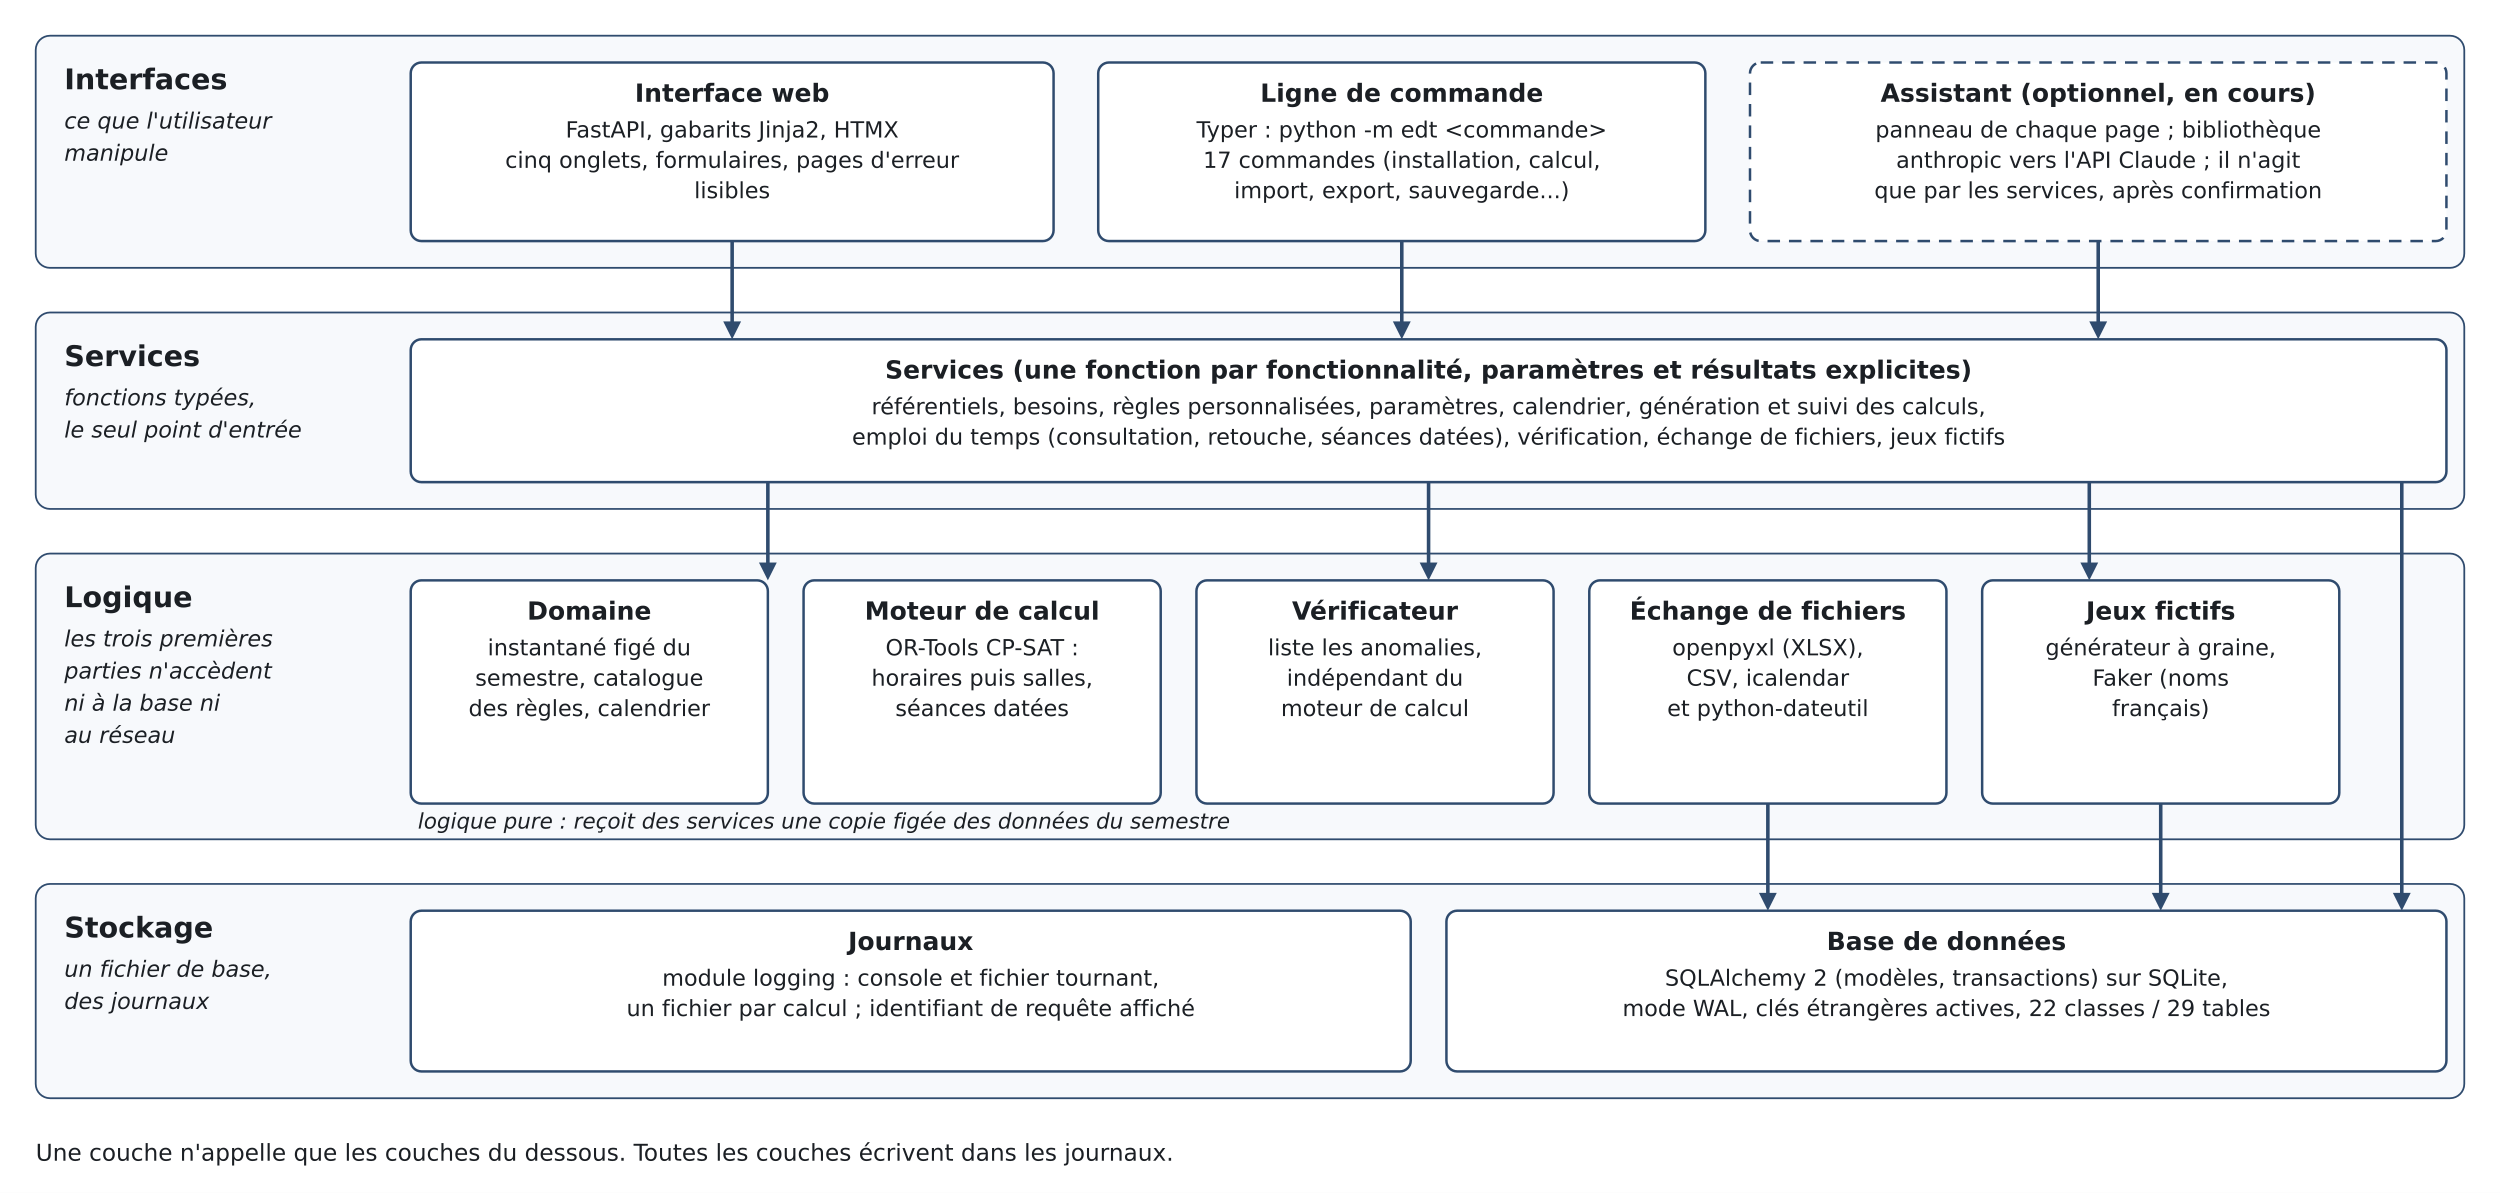
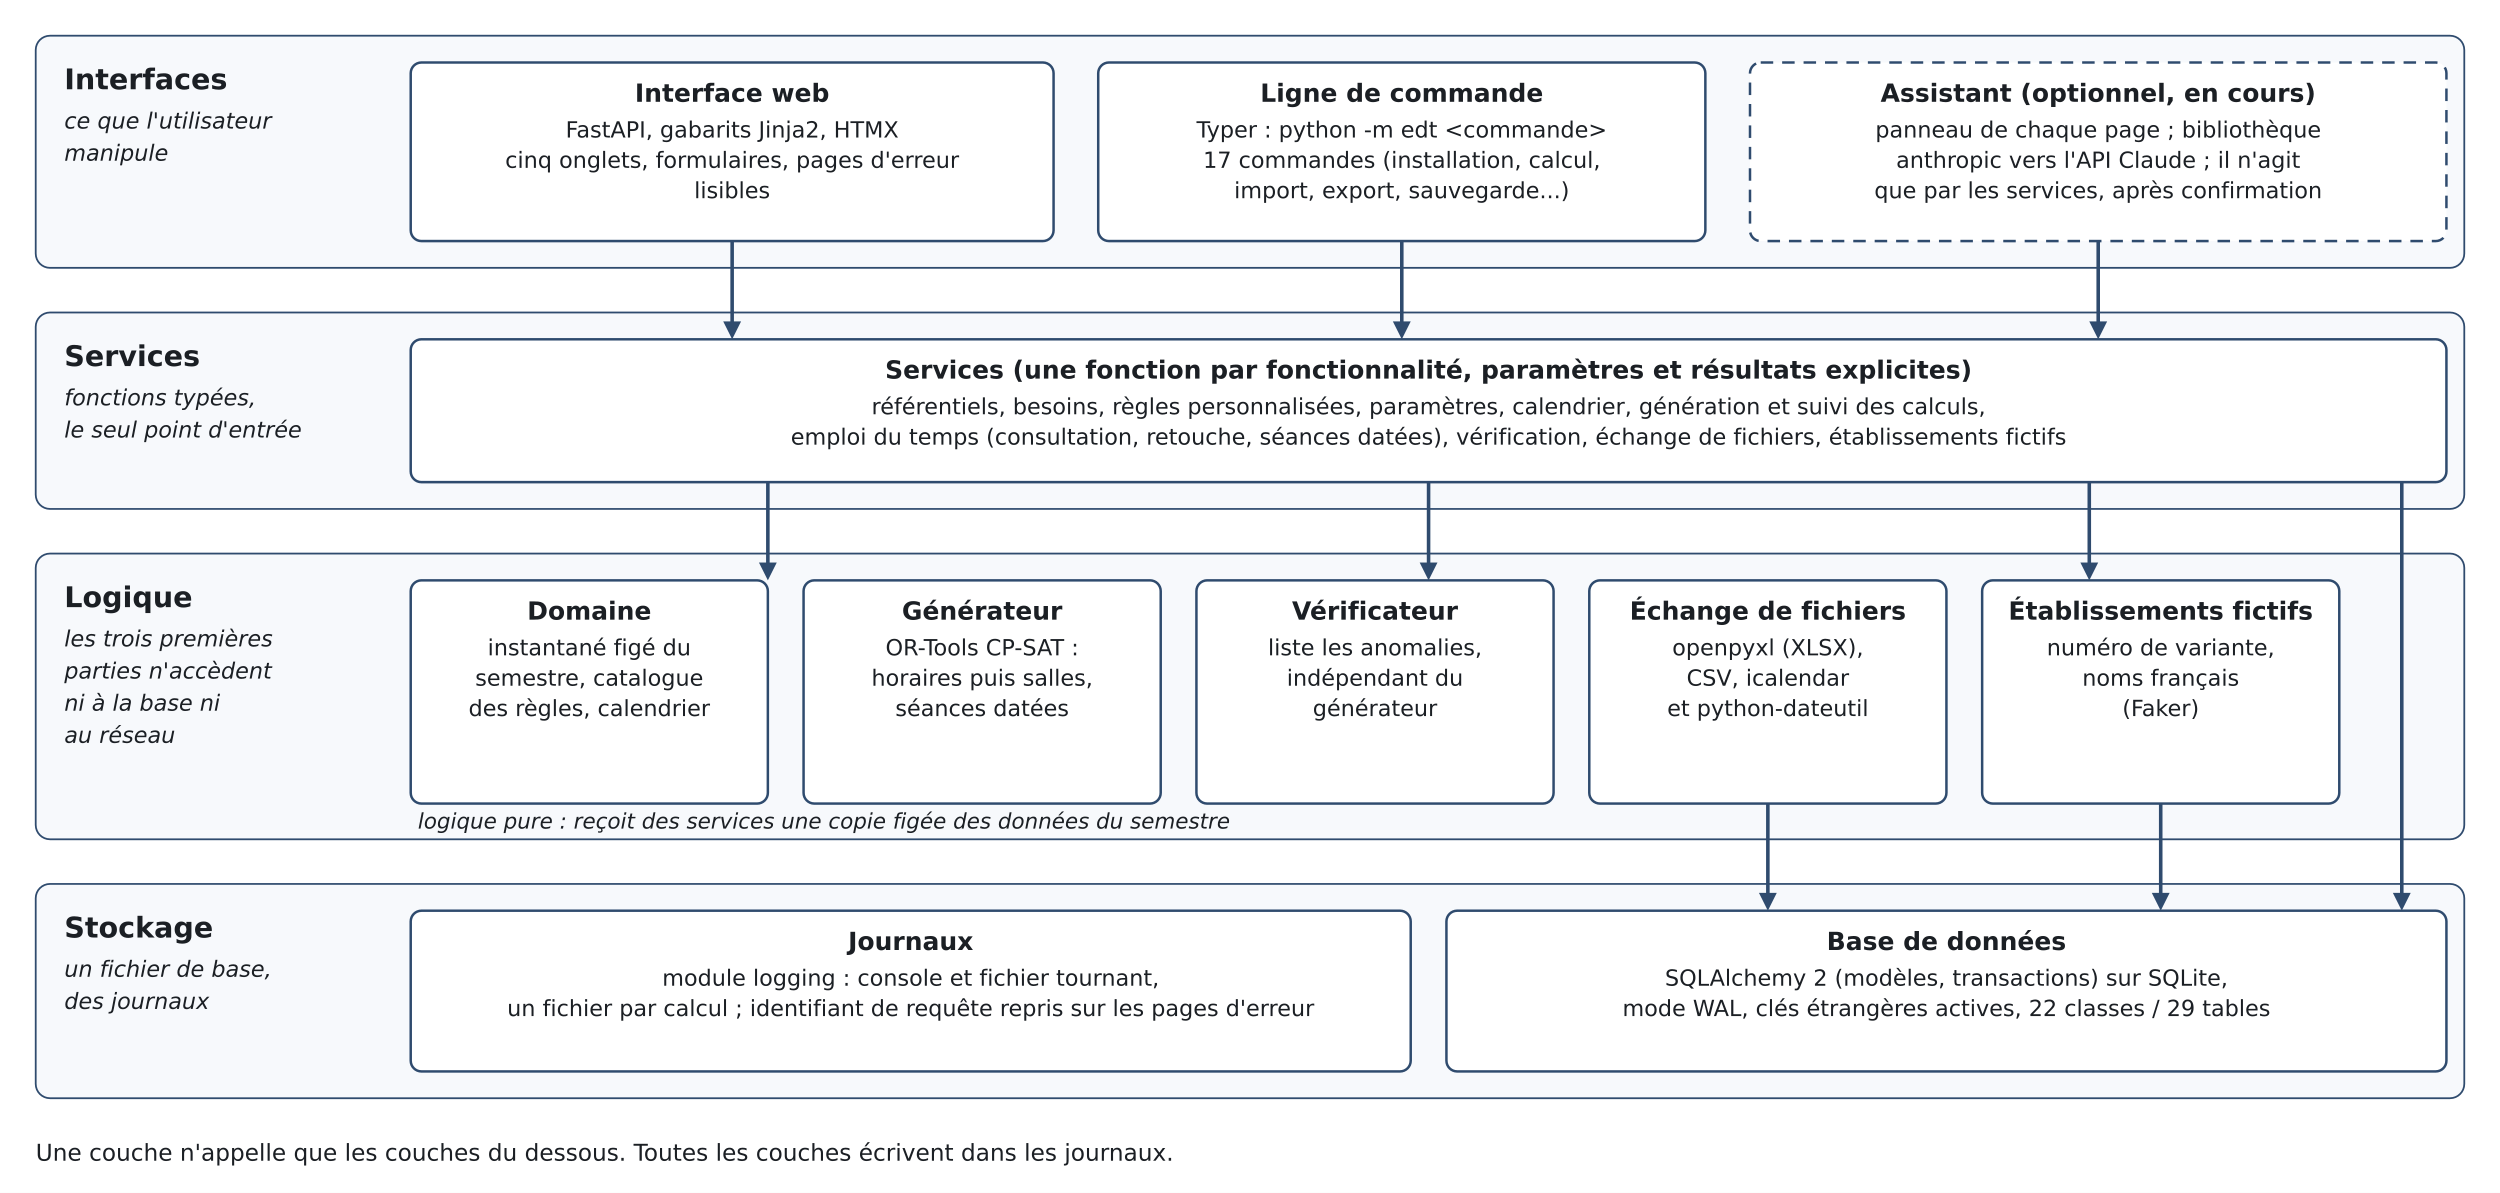
<svg xmlns="http://www.w3.org/2000/svg" width="1400" height="668" viewBox="0 0 1400 668" font-family="Segoe UI, DejaVu Sans, Helvetica, Arial, sans-serif">
  <rect x="0" y="0" width="1400" height="668" fill="#ffffff" />
  <rect x="20" y="20" width="1360" height="130" rx="8" fill="#f7f9fc" stroke="#2f4b6e" stroke-width="1.0" />
  <text x="36.0" y="50.0" font-size="16" text-anchor="start" fill="#1b1f24" font-weight="700">Interfaces</text>
  <text x="36.0" y="72.0" font-size="12.5" text-anchor="start" fill="#1b1f24" font-style="italic">ce que l'utilisateur</text>
  <text x="36.0" y="90.0" font-size="12.5" text-anchor="start" fill="#1b1f24" font-style="italic">manipule</text>
  <rect x="230" y="35" width="360" height="100" rx="6" fill="#ffffff" stroke="#2f4b6e" stroke-width="1.4" />
  <text x="410.0" y="57.0" font-size="14" text-anchor="middle" fill="#1b1f24" font-weight="700">Interface web</text>
  <text x="410.0" y="77.0" font-size="12.5" text-anchor="middle" fill="#1b1f24">FastAPI, gabarits Jinja2, HTMX</text>
  <text x="410.0" y="94.0" font-size="12.5" text-anchor="middle" fill="#1b1f24">cinq onglets, formulaires, pages d'erreur</text>
  <text x="410.0" y="111.0" font-size="12.5" text-anchor="middle" fill="#1b1f24">lisibles</text>
  <rect x="615" y="35" width="340" height="100" rx="6" fill="#ffffff" stroke="#2f4b6e" stroke-width="1.4" />
  <text x="785.0" y="57.0" font-size="14" text-anchor="middle" fill="#1b1f24" font-weight="700">Ligne de commande</text>
  <text x="785.0" y="77.0" font-size="12.5" text-anchor="middle" fill="#1b1f24">Typer : python -m edt &lt;commande&gt;</text>
  <text x="785.0" y="94.0" font-size="12.5" text-anchor="middle" fill="#1b1f24">17 commandes (installation, calcul,</text>
  <text x="785.0" y="111.0" font-size="12.5" text-anchor="middle" fill="#1b1f24">import, export, sauvegarde...)</text>
  <rect x="980" y="35" width="390" height="100" rx="6" fill="#ffffff" stroke="#2f4b6e" stroke-width="1.4" stroke-dasharray="7,5" />
  <text x="1175.0" y="57.0" font-size="14" text-anchor="middle" fill="#1b1f24" font-weight="700">Assistant (optionnel, en cours)</text>
  <text x="1175.0" y="77.0" font-size="12.5" text-anchor="middle" fill="#1b1f24">panneau de chaque page ; bibliothèque</text>
  <text x="1175.0" y="94.0" font-size="12.5" text-anchor="middle" fill="#1b1f24">anthropic vers l'API Claude ; il n'agit</text>
  <text x="1175.0" y="111.0" font-size="12.5" text-anchor="middle" fill="#1b1f24">que par les services, après confirmation</text>
  <rect x="20" y="175" width="1360" height="110" rx="8" fill="#f7f9fc" stroke="#2f4b6e" stroke-width="1.0" />
  <text x="36.0" y="205.0" font-size="16" text-anchor="start" fill="#1b1f24" font-weight="700">Services</text>
  <text x="36.0" y="227.0" font-size="12.5" text-anchor="start" fill="#1b1f24" font-style="italic">fonctions typées,</text>
  <text x="36.0" y="245.0" font-size="12.5" text-anchor="start" fill="#1b1f24" font-style="italic">le seul point d'entrée</text>
  <rect x="230" y="190" width="1140" height="80" rx="6" fill="#ffffff" stroke="#2f4b6e" stroke-width="1.4" />
  <text x="800.0" y="212.0" font-size="14" text-anchor="middle" fill="#1b1f24" font-weight="700">Services (une fonction par fonctionnalité, paramètres et résultats explicites)</text>
  <text x="800.0" y="232.0" font-size="12.5" text-anchor="middle" fill="#1b1f24">référentiels, besoins, règles personnalisées, paramètres, calendrier, génération et suivi des calculs,</text>
-   <text x="800.0" y="249.0" font-size="12.5" text-anchor="middle" fill="#1b1f24">emploi du temps (consultation, retouche, séances datées), vérification, échange de fichiers, jeux fictifs</text>
+   <text x="800.0" y="249.0" font-size="12.5" text-anchor="middle" fill="#1b1f24">emploi du temps (consultation, retouche, séances datées), vérification, échange de fichiers, établissements fictifs</text>
  <rect x="20" y="310" width="1360" height="160" rx="8" fill="#f7f9fc" stroke="#2f4b6e" stroke-width="1.0" />
  <text x="36.0" y="340.0" font-size="16" text-anchor="start" fill="#1b1f24" font-weight="700">Logique</text>
  <text x="36.0" y="362.0" font-size="12.5" text-anchor="start" fill="#1b1f24" font-style="italic">les trois premières</text>
  <text x="36.0" y="380.0" font-size="12.5" text-anchor="start" fill="#1b1f24" font-style="italic">parties n'accèdent</text>
  <text x="36.0" y="398.0" font-size="12.5" text-anchor="start" fill="#1b1f24" font-style="italic">ni à la base ni</text>
  <text x="36.0" y="416.0" font-size="12.5" text-anchor="start" fill="#1b1f24" font-style="italic">au réseau</text>
  <rect x="230" y="325" width="200" height="125" rx="6" fill="#ffffff" stroke="#2f4b6e" stroke-width="1.4" />
  <text x="330.0" y="347.0" font-size="14" text-anchor="middle" fill="#1b1f24" font-weight="700">Domaine</text>
  <text x="330.0" y="367.0" font-size="12.5" text-anchor="middle" fill="#1b1f24">instantané figé du</text>
  <text x="330.0" y="384.0" font-size="12.5" text-anchor="middle" fill="#1b1f24">semestre, catalogue</text>
  <text x="330.0" y="401.0" font-size="12.5" text-anchor="middle" fill="#1b1f24">des règles, calendrier</text>
  <rect x="450" y="325" width="200" height="125" rx="6" fill="#ffffff" stroke="#2f4b6e" stroke-width="1.4" />
-   <text x="550.0" y="347.0" font-size="14" text-anchor="middle" fill="#1b1f24" font-weight="700">Moteur de calcul</text>
+   <text x="550.0" y="347.0" font-size="14" text-anchor="middle" fill="#1b1f24" font-weight="700">Générateur</text>
  <text x="550.0" y="367.0" font-size="12.5" text-anchor="middle" fill="#1b1f24">OR-Tools CP-SAT :</text>
  <text x="550.0" y="384.0" font-size="12.5" text-anchor="middle" fill="#1b1f24">horaires puis salles,</text>
  <text x="550.0" y="401.0" font-size="12.5" text-anchor="middle" fill="#1b1f24">séances datées</text>
  <rect x="670" y="325" width="200" height="125" rx="6" fill="#ffffff" stroke="#2f4b6e" stroke-width="1.4" />
  <text x="770.0" y="347.0" font-size="14" text-anchor="middle" fill="#1b1f24" font-weight="700">Vérificateur</text>
  <text x="770.0" y="367.0" font-size="12.5" text-anchor="middle" fill="#1b1f24">liste les anomalies,</text>
  <text x="770.0" y="384.0" font-size="12.5" text-anchor="middle" fill="#1b1f24">indépendant du</text>
-   <text x="770.0" y="401.0" font-size="12.5" text-anchor="middle" fill="#1b1f24">moteur de calcul</text>
+   <text x="770.0" y="401.0" font-size="12.5" text-anchor="middle" fill="#1b1f24">générateur</text>
  <rect x="890" y="325" width="200" height="125" rx="6" fill="#ffffff" stroke="#2f4b6e" stroke-width="1.4" />
  <text x="990.0" y="347.0" font-size="14" text-anchor="middle" fill="#1b1f24" font-weight="700">Échange de fichiers</text>
  <text x="990.0" y="367.0" font-size="12.5" text-anchor="middle" fill="#1b1f24">openpyxl (XLSX),</text>
  <text x="990.0" y="384.0" font-size="12.5" text-anchor="middle" fill="#1b1f24">CSV, icalendar</text>
  <text x="990.0" y="401.0" font-size="12.5" text-anchor="middle" fill="#1b1f24">et python-dateutil</text>
  <rect x="1110" y="325" width="200" height="125" rx="6" fill="#ffffff" stroke="#2f4b6e" stroke-width="1.4" />
-   <text x="1210.0" y="347.0" font-size="14" text-anchor="middle" fill="#1b1f24" font-weight="700">Jeux fictifs</text>
-   <text x="1210.0" y="367.0" font-size="12.5" text-anchor="middle" fill="#1b1f24">générateur à graine,</text>
-   <text x="1210.0" y="384.0" font-size="12.5" text-anchor="middle" fill="#1b1f24">Faker (noms</text>
-   <text x="1210.0" y="401.0" font-size="12.5" text-anchor="middle" fill="#1b1f24">français)</text>
+   <text x="1210.0" y="347.0" font-size="14" text-anchor="middle" fill="#1b1f24" font-weight="700">Établissements fictifs</text>
+   <text x="1210.0" y="367.0" font-size="12.5" text-anchor="middle" fill="#1b1f24">numéro de variante,</text>
+   <text x="1210.0" y="384.0" font-size="12.5" text-anchor="middle" fill="#1b1f24">noms français</text>
+   <text x="1210.0" y="401.0" font-size="12.5" text-anchor="middle" fill="#1b1f24">(Faker)</text>
  <rect x="20" y="495" width="1360" height="120" rx="8" fill="#f7f9fc" stroke="#2f4b6e" stroke-width="1.0" />
  <text x="36.0" y="525.0" font-size="16" text-anchor="start" fill="#1b1f24" font-weight="700">Stockage</text>
  <text x="36.0" y="547.0" font-size="12.5" text-anchor="start" fill="#1b1f24" font-style="italic">un fichier de base,</text>
  <text x="36.0" y="565.0" font-size="12.5" text-anchor="start" fill="#1b1f24" font-style="italic">des journaux</text>
  <rect x="810" y="510" width="560" height="90" rx="6" fill="#ffffff" stroke="#2f4b6e" stroke-width="1.4" />
  <text x="1090.0" y="532.0" font-size="14" text-anchor="middle" fill="#1b1f24" font-weight="700">Base de données</text>
  <text x="1090.0" y="552.0" font-size="12.5" text-anchor="middle" fill="#1b1f24">SQLAlchemy 2 (modèles, transactions) sur SQLite,</text>
  <text x="1090.0" y="569.0" font-size="12.5" text-anchor="middle" fill="#1b1f24">mode WAL, clés étrangères actives, 22 classes / 29 tables</text>
  <rect x="230" y="510" width="560" height="90" rx="6" fill="#ffffff" stroke="#2f4b6e" stroke-width="1.4" />
  <text x="510.0" y="532.0" font-size="14" text-anchor="middle" fill="#1b1f24" font-weight="700">Journaux</text>
  <text x="510.0" y="552.0" font-size="12.5" text-anchor="middle" fill="#1b1f24">module logging : console et fichier tournant,</text>
-   <text x="510.0" y="569.0" font-size="12.5" text-anchor="middle" fill="#1b1f24">un fichier par calcul ; identifiant de requête affiché</text>
+   <text x="510.0" y="569.0" font-size="12.5" text-anchor="middle" fill="#1b1f24">un fichier par calcul ; identifiant de requête repris sur les pages d'erreur</text>
  <polyline points="410.0,135.0 410.0,182.0" fill="none" stroke="#2f4b6e" stroke-width="2" />
  <polygon points="410.0,190.0 405.0,180.0 415.0,180.0" fill="#2f4b6e" />
  <polyline points="785.0,135.0 785.0,182.0" fill="none" stroke="#2f4b6e" stroke-width="2" />
  <polygon points="785.0,190.0 780.0,180.0 790.0,180.0" fill="#2f4b6e" />
  <polyline points="1175.0,135.0 1175.0,182.0" fill="none" stroke="#2f4b6e" stroke-width="2" />
  <polygon points="1175.0,190.0 1170.0,180.0 1180.0,180.0" fill="#2f4b6e" />
  <polyline points="430.0,270.0 430.0,317.0" fill="none" stroke="#2f4b6e" stroke-width="2" />
  <polygon points="430.0,325.0 425.0,315.0 435.0,315.0" fill="#2f4b6e" />
  <polyline points="800.0,270.0 800.0,317.0" fill="none" stroke="#2f4b6e" stroke-width="2" />
  <polygon points="800.0,325.0 795.0,315.0 805.0,315.0" fill="#2f4b6e" />
  <polyline points="1170.0,270.0 1170.0,317.0" fill="none" stroke="#2f4b6e" stroke-width="2" />
  <polygon points="1170.0,325.0 1165.0,315.0 1175.0,315.0" fill="#2f4b6e" />
  <polyline points="1345.0,270.0 1345.0,502.0" fill="none" stroke="#2f4b6e" stroke-width="2" />
  <polygon points="1345.0,510.0 1340.0,500.0 1350.0,500.0" fill="#2f4b6e" />
  <polyline points="990.0,450.0 990.0,502.0" fill="none" stroke="#2f4b6e" stroke-width="2" />
  <polygon points="990.0,510.0 985.0,500.0 995.0,500.0" fill="#2f4b6e" />
  <polyline points="1210.0,450.0 1210.0,502.0" fill="none" stroke="#2f4b6e" stroke-width="2" />
  <polygon points="1210.0,510.0 1205.0,500.0 1215.0,500.0" fill="#2f4b6e" />
  <text x="234.0" y="464.0" font-size="12" text-anchor="start" fill="#1b1f24" font-style="italic">logique pure : reçoit des services une copie figée des données du semestre</text>
  <text x="20.0" y="650.0" font-size="13" text-anchor="start" fill="#1b1f24">Une couche n'appelle que les couches du dessous. Toutes les couches écrivent dans les journaux.</text>
</svg>
